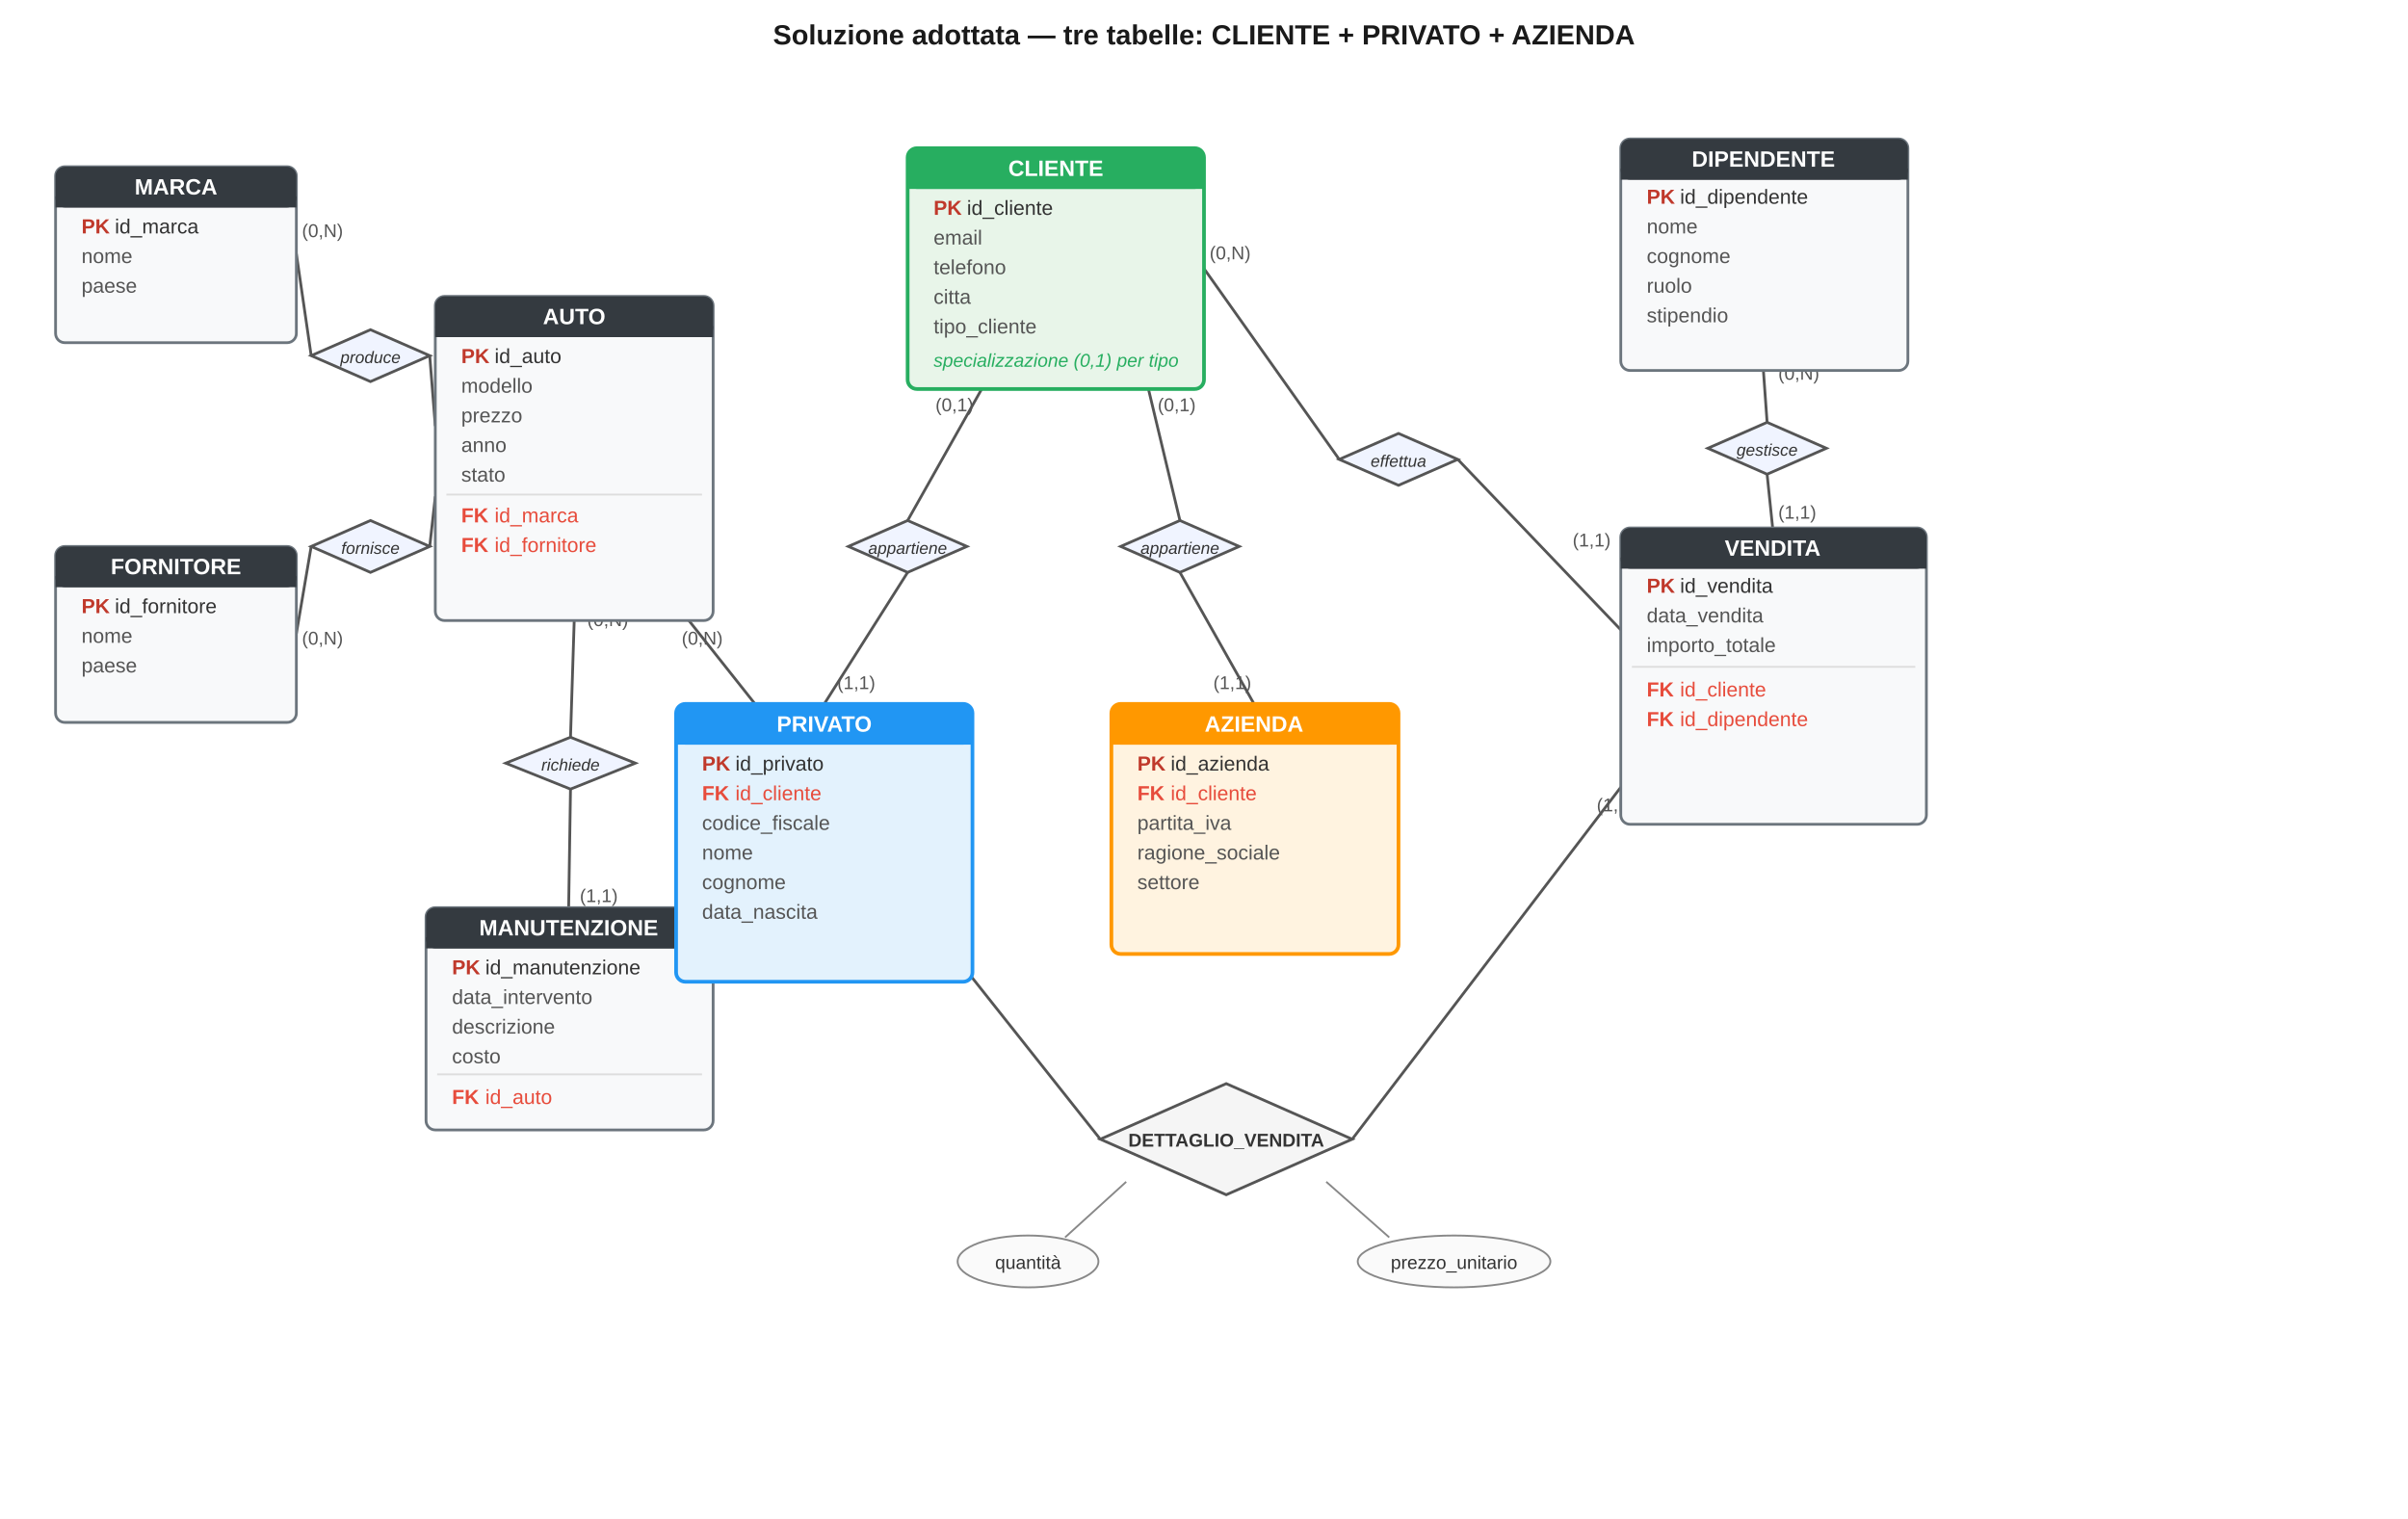
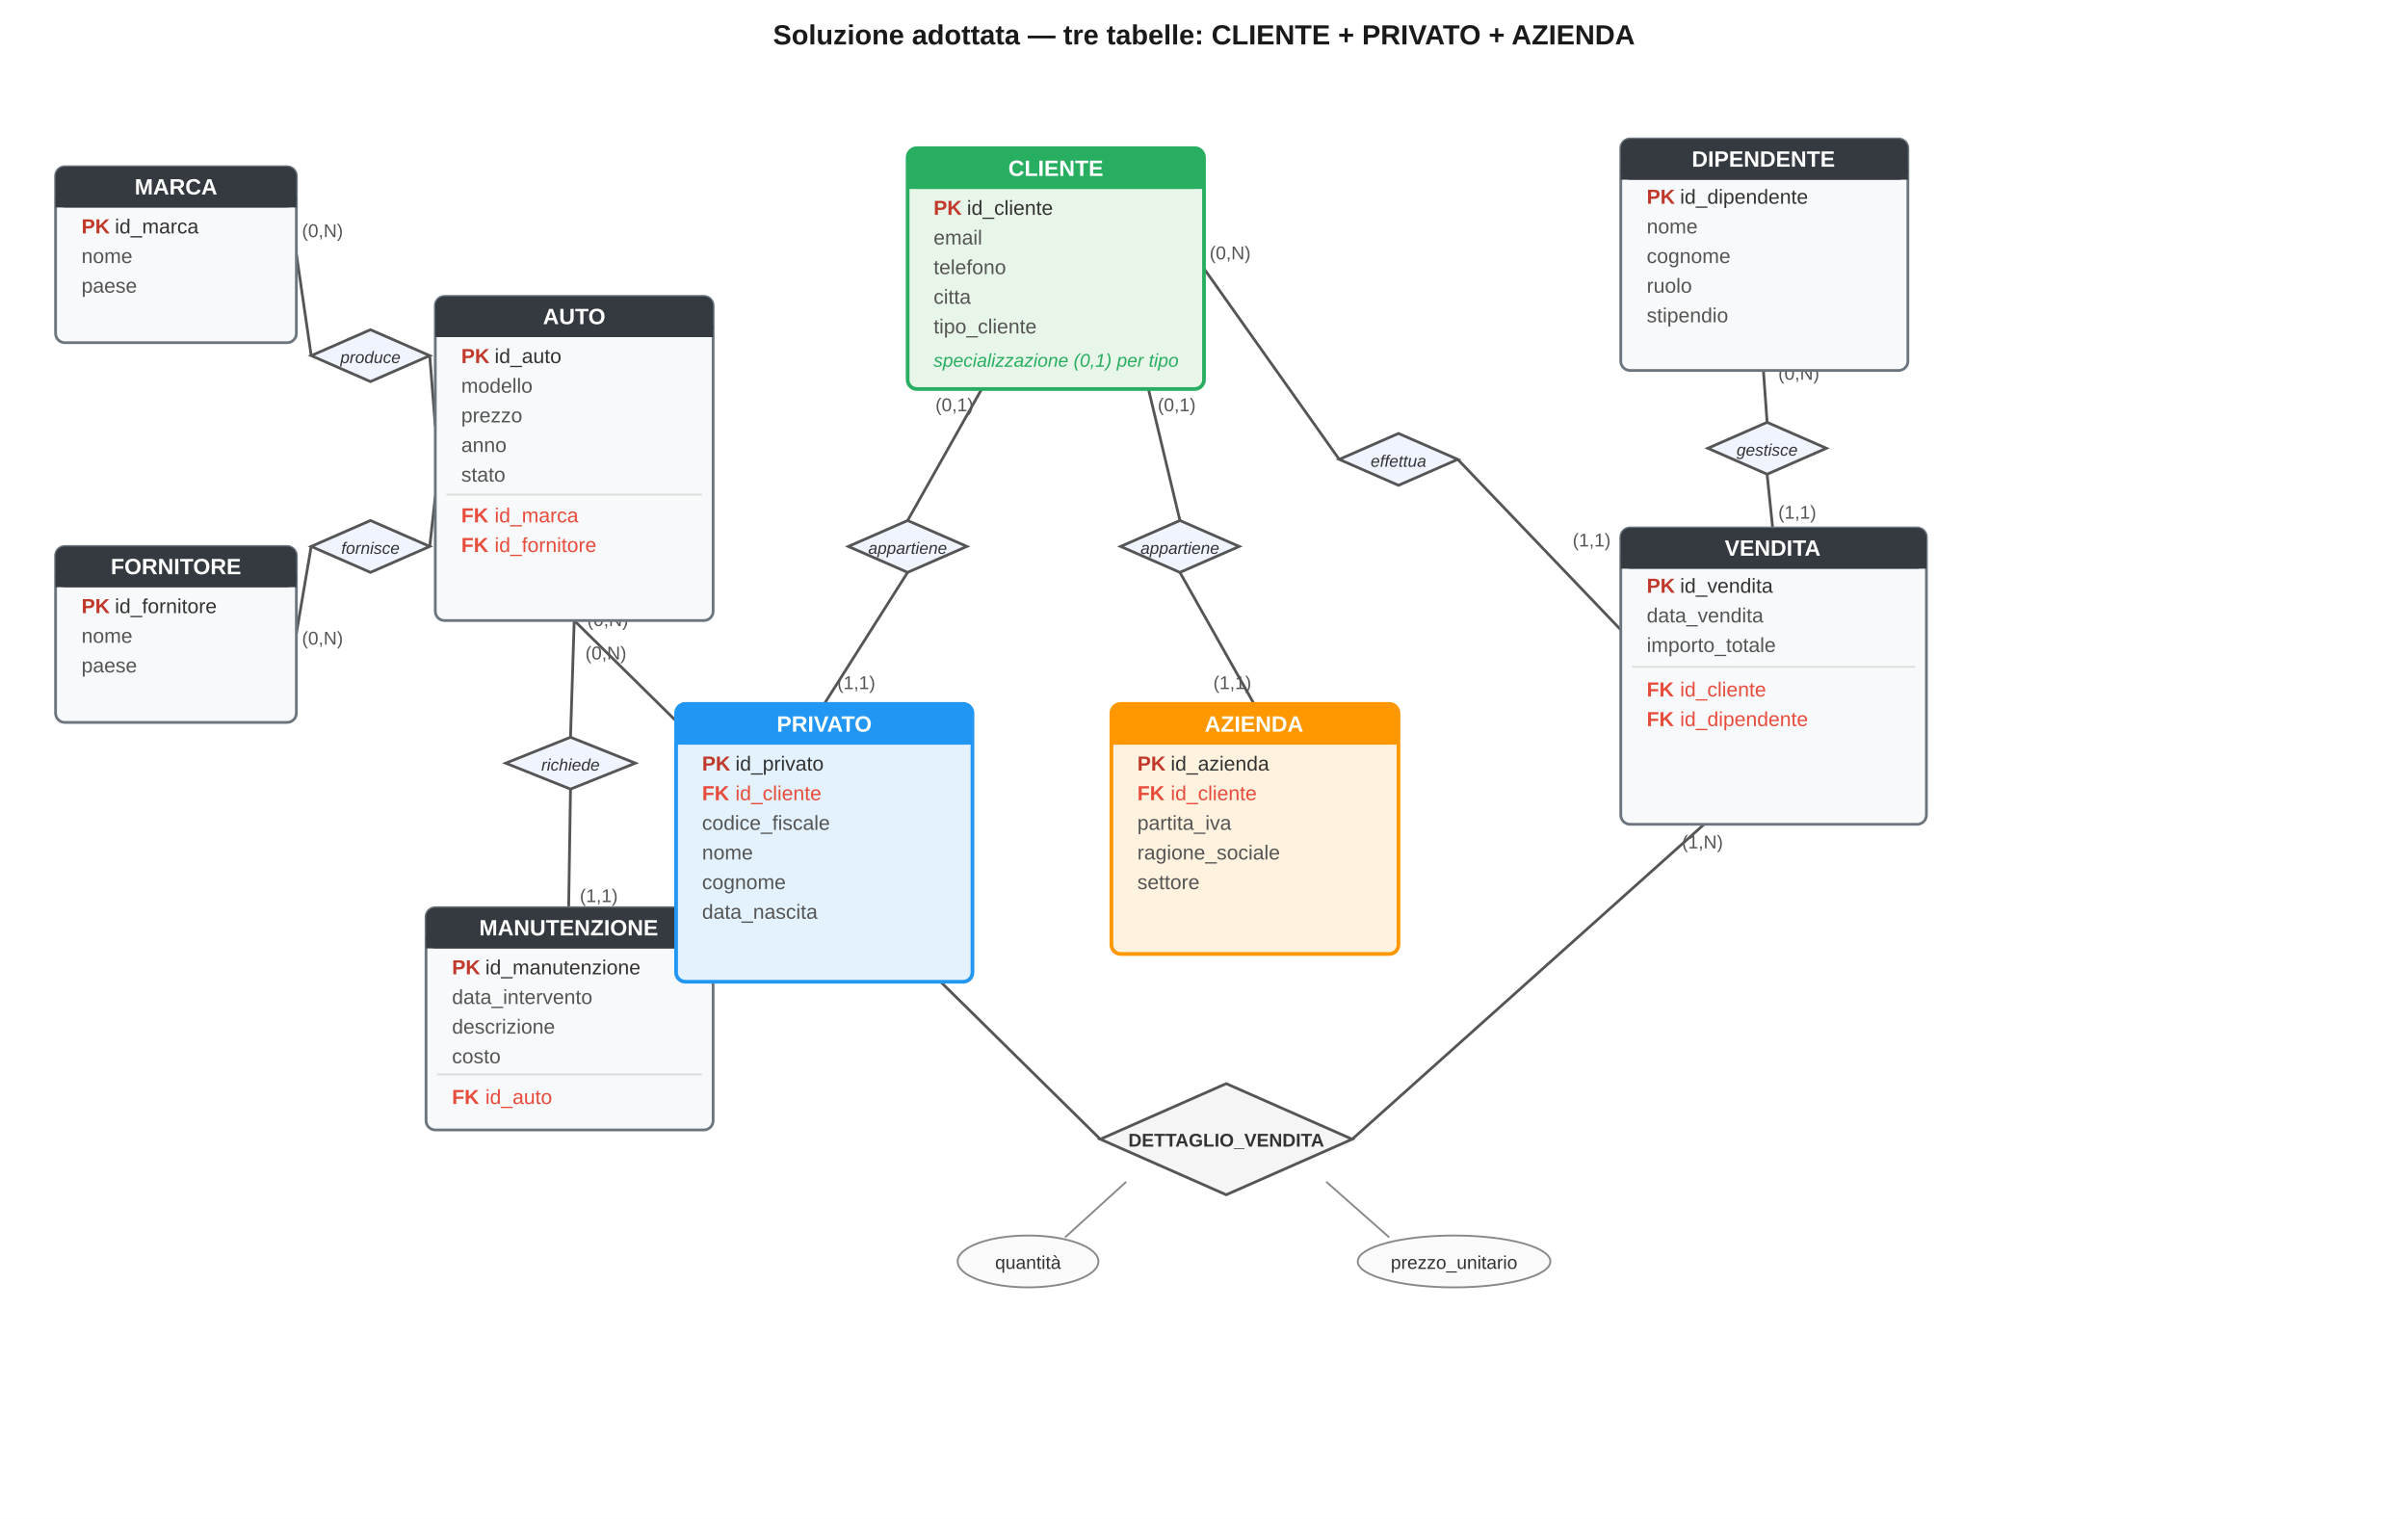
<svg xmlns="http://www.w3.org/2000/svg" viewBox="0 0 1300 820" font-family="Arial, sans-serif" font-size="12">
  <rect width="1300" height="820" fill="white" />
  <text x="650" y="24" text-anchor="middle" font-size="15" font-weight="bold" fill="#1a1a1a">Soluzione adottata — tre tabelle: CLIENTE + PRIVATO + AZIENDA</text>
  <line x1="160" y1="137" x2="168" y2="192" stroke="#555" stroke-width="1.5" />
  <text x="163" y="128" fill="#555" font-size="10">(0,N)</text>
  <line x1="232" y1="192" x2="235" y2="230" stroke="#555" stroke-width="1.5" />
  <text x="237" y="228" fill="#555" font-size="10">(1,1)</text>
  <line x1="160" y1="342" x2="168" y2="295" stroke="#555" stroke-width="1.5" />
  <text x="163" y="348" fill="#555" font-size="10">(0,N)</text>
  <line x1="232" y1="295" x2="235" y2="268" stroke="#555" stroke-width="1.5" />
  <text x="237" y="265" fill="#555" font-size="10">(1,1)</text>
  <line x1="310" y1="335" x2="308" y2="398" stroke="#555" stroke-width="1.5" />
  <text x="317" y="338" fill="#555" font-size="10">(0,N)</text>
  <line x1="308" y1="426" x2="307" y2="490" stroke="#555" stroke-width="1.5" />
  <text x="313" y="487" fill="#555" font-size="10">(1,1)</text>
  <line x1="650" y1="145" x2="723" y2="248" stroke="#555" stroke-width="1.5" />
  <text x="653" y="140" fill="#555" font-size="10">(0,N)</text>
  <line x1="787" y1="248" x2="875" y2="340" stroke="#555" stroke-width="1.5" />
  <text x="849" y="295" fill="#555" font-size="10">(1,1)</text>
  <line x1="952" y1="200" x2="954" y2="228" stroke="#555" stroke-width="1.5" />
  <text x="960" y="205" fill="#555" font-size="10">(0,N)</text>
  <line x1="954" y1="256" x2="957" y2="285" stroke="#555" stroke-width="1.5" />
  <text x="960" y="280" fill="#555" font-size="10">(1,1)</text>
  <line x1="530" y1="210" x2="490" y2="281" stroke="#555" stroke-width="1.5" />
  <text x="505" y="222" fill="#555" font-size="10">(0,1)</text>
  <line x1="490" y1="309" x2="445" y2="380" stroke="#555" stroke-width="1.5" />
  <text x="452" y="372" fill="#555" font-size="10">(1,1)</text>
  <line x1="620" y1="210" x2="637" y2="281" stroke="#555" stroke-width="1.5" />
  <text x="625" y="222" fill="#555" font-size="10">(0,1)</text>
  <line x1="637" y1="309" x2="677" y2="380" stroke="#555" stroke-width="1.5" />
  <text x="655" y="372" fill="#555" font-size="10">(1,1)</text>
-   <line x1="875" y1="425" x2="730" y2="615" stroke="#555" stroke-width="1.5" />
-   <text x="862" y="438" fill="#555" font-size="10">(1,N)</text>
-   <line x1="360" y1="320" x2="594" y2="615" stroke="#555" stroke-width="1.5" />
-   <text x="368" y="348" fill="#555" font-size="10">(0,N)</text>
+   <line x1="920" y1="445" x2="730" y2="615" stroke="#555" stroke-width="1.5" />
+   <text x="908" y="458" fill="#555" font-size="10">(1,N)</text>
+   <line x1="310" y1="335" x2="594" y2="615" stroke="#555" stroke-width="1.5" />
+   <text x="316" y="356" fill="#555" font-size="10">(0,N)</text>
  <rect x="30" y="90" width="130" height="95" rx="5" fill="#f8f9fa" stroke="#6c757d" stroke-width="1.5" />
  <rect x="30" y="90" width="130" height="22" rx="5" fill="#343a40" />
  <rect x="30" y="106" width="130" height="6" fill="#343a40" />
  <text x="95" y="105" text-anchor="middle" fill="white" font-weight="bold" font-size="12">MARCA</text>
  <text x="44" y="126" fill="#c0392b" font-size="11" font-weight="bold">PK</text>
  <text x="62" y="126" fill="#333" font-size="11">id_marca</text>
  <text x="44" y="142" fill="#555" font-size="11">   nome</text>
  <text x="44" y="158" fill="#555" font-size="11">   paese</text>
  <rect x="30" y="295" width="130" height="95" rx="5" fill="#f8f9fa" stroke="#6c757d" stroke-width="1.5" />
  <rect x="30" y="295" width="130" height="22" rx="5" fill="#343a40" />
  <rect x="30" y="311" width="130" height="6" fill="#343a40" />
  <text x="95" y="310" text-anchor="middle" fill="white" font-weight="bold" font-size="12">FORNITORE</text>
  <text x="44" y="331" fill="#c0392b" font-size="11" font-weight="bold">PK</text>
  <text x="62" y="331" fill="#333" font-size="11">id_fornitore</text>
  <text x="44" y="347" fill="#555" font-size="11">   nome</text>
  <text x="44" y="363" fill="#555" font-size="11">   paese</text>
  <rect x="235" y="160" width="150" height="175" rx="5" fill="#f8f9fa" stroke="#6c757d" stroke-width="1.5" />
  <rect x="235" y="160" width="150" height="22" rx="5" fill="#343a40" />
  <rect x="235" y="176" width="150" height="6" fill="#343a40" />
  <text x="310" y="175" text-anchor="middle" fill="white" font-weight="bold" font-size="12">AUTO</text>
  <text x="249" y="196" fill="#c0392b" font-size="11" font-weight="bold">PK</text>
  <text x="267" y="196" fill="#333" font-size="11">id_auto</text>
  <text x="249" y="212" fill="#555" font-size="11">   modello</text>
  <text x="249" y="228" fill="#555" font-size="11">   prezzo</text>
  <text x="249" y="244" fill="#555" font-size="11">   anno</text>
  <text x="249" y="260" fill="#555" font-size="11">   stato</text>
  <line x1="241" y1="267" x2="379" y2="267" stroke="#ddd" stroke-width="1" />
  <text x="249" y="282" fill="#e74c3c" font-size="11" font-weight="bold">FK</text>
  <text x="267" y="282" fill="#e74c3c" font-size="11">id_marca</text>
  <text x="249" y="298" fill="#e74c3c" font-size="11" font-weight="bold">FK</text>
  <text x="267" y="298" fill="#e74c3c" font-size="11">id_fornitore</text>
  <rect x="230" y="490" width="155" height="120" rx="5" fill="#f8f9fa" stroke="#6c757d" stroke-width="1.5" />
  <rect x="230" y="490" width="155" height="22" rx="5" fill="#343a40" />
  <rect x="230" y="506" width="155" height="6" fill="#343a40" />
  <text x="307" y="505" text-anchor="middle" fill="white" font-weight="bold" font-size="12">MANUTENZIONE</text>
  <text x="244" y="526" fill="#c0392b" font-size="11" font-weight="bold">PK</text>
  <text x="262" y="526" fill="#333" font-size="11">id_manutenzione</text>
  <text x="244" y="542" fill="#555" font-size="11">   data_intervento</text>
  <text x="244" y="558" fill="#555" font-size="11">   descrizione</text>
  <text x="244" y="574" fill="#555" font-size="11">   costo</text>
  <line x1="236" y1="580" x2="379" y2="580" stroke="#ddd" stroke-width="1" />
  <text x="244" y="596" fill="#e74c3c" font-size="11" font-weight="bold">FK</text>
  <text x="262" y="596" fill="#e74c3c" font-size="11">id_auto</text>
  <rect x="490" y="80" width="160" height="130" rx="5" fill="#e8f5e9" stroke="#27ae60" stroke-width="2" />
  <rect x="490" y="80" width="160" height="22" rx="5" fill="#27ae60" />
  <rect x="490" y="96" width="160" height="6" fill="#27ae60" />
  <text x="570" y="95" text-anchor="middle" fill="white" font-weight="bold" font-size="12">CLIENTE</text>
  <text x="504" y="116" fill="#c0392b" font-size="11" font-weight="bold">PK</text>
  <text x="522" y="116" fill="#333" font-size="11">id_cliente</text>
  <text x="504" y="132" fill="#555" font-size="11">   email</text>
  <text x="504" y="148" fill="#555" font-size="11">   telefono</text>
  <text x="504" y="164" fill="#555" font-size="11">   citta</text>
  <text x="504" y="180" fill="#555" font-size="11">   tipo_cliente</text>
  <text x="504" y="198" fill="#27ae60" font-size="10" font-style="italic">specializzazione (0,1) per tipo</text>
  <rect x="365" y="380" width="160" height="150" rx="5" fill="#e3f2fd" stroke="#2196f3" stroke-width="2" />
  <rect x="365" y="380" width="160" height="22" rx="5" fill="#2196f3" />
  <rect x="365" y="396" width="160" height="6" fill="#2196f3" />
  <text x="445" y="395" text-anchor="middle" fill="white" font-weight="bold" font-size="12">PRIVATO</text>
  <text x="379" y="416" fill="#c0392b" font-size="11" font-weight="bold">PK</text>
  <text x="397" y="416" fill="#333" font-size="11">id_privato</text>
  <text x="379" y="432" fill="#e74c3c" font-size="11" font-weight="bold">FK</text>
  <text x="397" y="432" fill="#e74c3c" font-size="11">id_cliente</text>
  <text x="379" y="448" fill="#555" font-size="11">   codice_fiscale</text>
  <text x="379" y="464" fill="#555" font-size="11">   nome</text>
  <text x="379" y="480" fill="#555" font-size="11">   cognome</text>
  <text x="379" y="496" fill="#555" font-size="11">   data_nascita</text>
  <rect x="600" y="380" width="155" height="135" rx="5" fill="#fff3e0" stroke="#ff9800" stroke-width="2" />
  <rect x="600" y="380" width="155" height="22" rx="5" fill="#ff9800" />
  <rect x="600" y="396" width="155" height="6" fill="#ff9800" />
  <text x="677" y="395" text-anchor="middle" fill="white" font-weight="bold" font-size="12">AZIENDA</text>
  <text x="614" y="416" fill="#c0392b" font-size="11" font-weight="bold">PK</text>
  <text x="632" y="416" fill="#333" font-size="11">id_azienda</text>
  <text x="614" y="432" fill="#e74c3c" font-size="11" font-weight="bold">FK</text>
  <text x="632" y="432" fill="#e74c3c" font-size="11">id_cliente</text>
  <text x="614" y="448" fill="#555" font-size="11">   partita_iva</text>
  <text x="614" y="464" fill="#555" font-size="11">   ragione_sociale</text>
  <text x="614" y="480" fill="#555" font-size="11">   settore</text>
  <rect x="875" y="75" width="155" height="125" rx="5" fill="#f8f9fa" stroke="#6c757d" stroke-width="1.5" />
  <rect x="875" y="75" width="155" height="22" rx="5" fill="#343a40" />
  <rect x="875" y="91" width="155" height="6" fill="#343a40" />
  <text x="952" y="90" text-anchor="middle" fill="white" font-weight="bold" font-size="12">DIPENDENTE</text>
  <text x="889" y="110" fill="#c0392b" font-size="11" font-weight="bold">PK</text>
  <text x="907" y="110" fill="#333" font-size="11">id_dipendente</text>
  <text x="889" y="126" fill="#555" font-size="11">   nome</text>
  <text x="889" y="142" fill="#555" font-size="11">   cognome</text>
  <text x="889" y="158" fill="#555" font-size="11">   ruolo</text>
  <text x="889" y="174" fill="#555" font-size="11">   stipendio</text>
  <rect x="875" y="285" width="165" height="160" rx="5" fill="#f8f9fa" stroke="#6c757d" stroke-width="1.5" />
  <rect x="875" y="285" width="165" height="22" rx="5" fill="#343a40" />
  <rect x="875" y="301" width="165" height="6" fill="#343a40" />
  <text x="957" y="300" text-anchor="middle" fill="white" font-weight="bold" font-size="12">VENDITA</text>
  <text x="889" y="320" fill="#c0392b" font-size="11" font-weight="bold">PK</text>
  <text x="907" y="320" fill="#333" font-size="11">id_vendita</text>
  <text x="889" y="336" fill="#555" font-size="11">   data_vendita</text>
  <text x="889" y="352" fill="#555" font-size="11">   importo_totale</text>
  <line x1="881" y1="360" x2="1034" y2="360" stroke="#ddd" stroke-width="1" />
  <text x="889" y="376" fill="#e74c3c" font-size="11" font-weight="bold">FK</text>
  <text x="907" y="376" fill="#e74c3c" font-size="11">id_cliente</text>
  <text x="889" y="392" fill="#e74c3c" font-size="11" font-weight="bold">FK</text>
  <text x="907" y="392" fill="#e74c3c" font-size="11">id_dipendente</text>
  <polygon points="200,178 232,192 200,206 168,192" fill="#f0f4ff" stroke="#555" stroke-width="1.5" />
  <text x="200" y="196" text-anchor="middle" fill="#333" font-size="9" font-style="italic">produce</text>
  <polygon points="200,281 232,295 200,309 168,295" fill="#f0f4ff" stroke="#555" stroke-width="1.5" />
  <text x="200" y="299" text-anchor="middle" fill="#333" font-size="9" font-style="italic">fornisce</text>
  <polygon points="308,398 343,412 308,426 273,412" fill="#f0f4ff" stroke="#555" stroke-width="1.5" />
  <text x="308" y="416" text-anchor="middle" fill="#333" font-size="9" font-style="italic">richiede</text>
  <polygon points="755,234 787,248 755,262 723,248" fill="#f0f4ff" stroke="#555" stroke-width="1.5" />
  <text x="755" y="252" text-anchor="middle" fill="#333" font-size="9" font-style="italic">effettua</text>
  <polygon points="954,228 986,242 954,256 922,242" fill="#f0f4ff" stroke="#555" stroke-width="1.5" />
  <text x="954" y="246" text-anchor="middle" fill="#333" font-size="9" font-style="italic">gestisce</text>
  <polygon points="490,281 522,295 490,309 458,295" fill="#f0f4ff" stroke="#555" stroke-width="1.5" />
  <text x="490" y="299" text-anchor="middle" fill="#333" font-size="9" font-style="italic">appartiene</text>
  <polygon points="637,281 669,295 637,309 605,295" fill="#f0f4ff" stroke="#555" stroke-width="1.5" />
  <text x="637" y="299" text-anchor="middle" fill="#333" font-size="9" font-style="italic">appartiene</text>
  <polygon points="662,585 730,615 662,645 594,615" fill="#f5f5f5" stroke="#555" stroke-width="1.5" />
  <text x="662" y="619" text-anchor="middle" fill="#333" font-size="10" font-weight="bold">DETTAGLIO_VENDITA</text>
  <line x1="608" y1="638" x2="575" y2="668" stroke="#888" stroke-width="1" />
  <ellipse cx="555" cy="681" rx="38" ry="14" fill="#fafafa" stroke="#888" stroke-width="1" />
  <text x="555" y="685" text-anchor="middle" fill="#333" font-size="10">quantità</text>
  <line x1="716" y1="638" x2="750" y2="668" stroke="#888" stroke-width="1" />
  <ellipse cx="785" cy="681" rx="52" ry="14" fill="#fafafa" stroke="#888" stroke-width="1" />
  <text x="785" y="685" text-anchor="middle" fill="#333" font-size="10">prezzo_unitario</text>
</svg>
